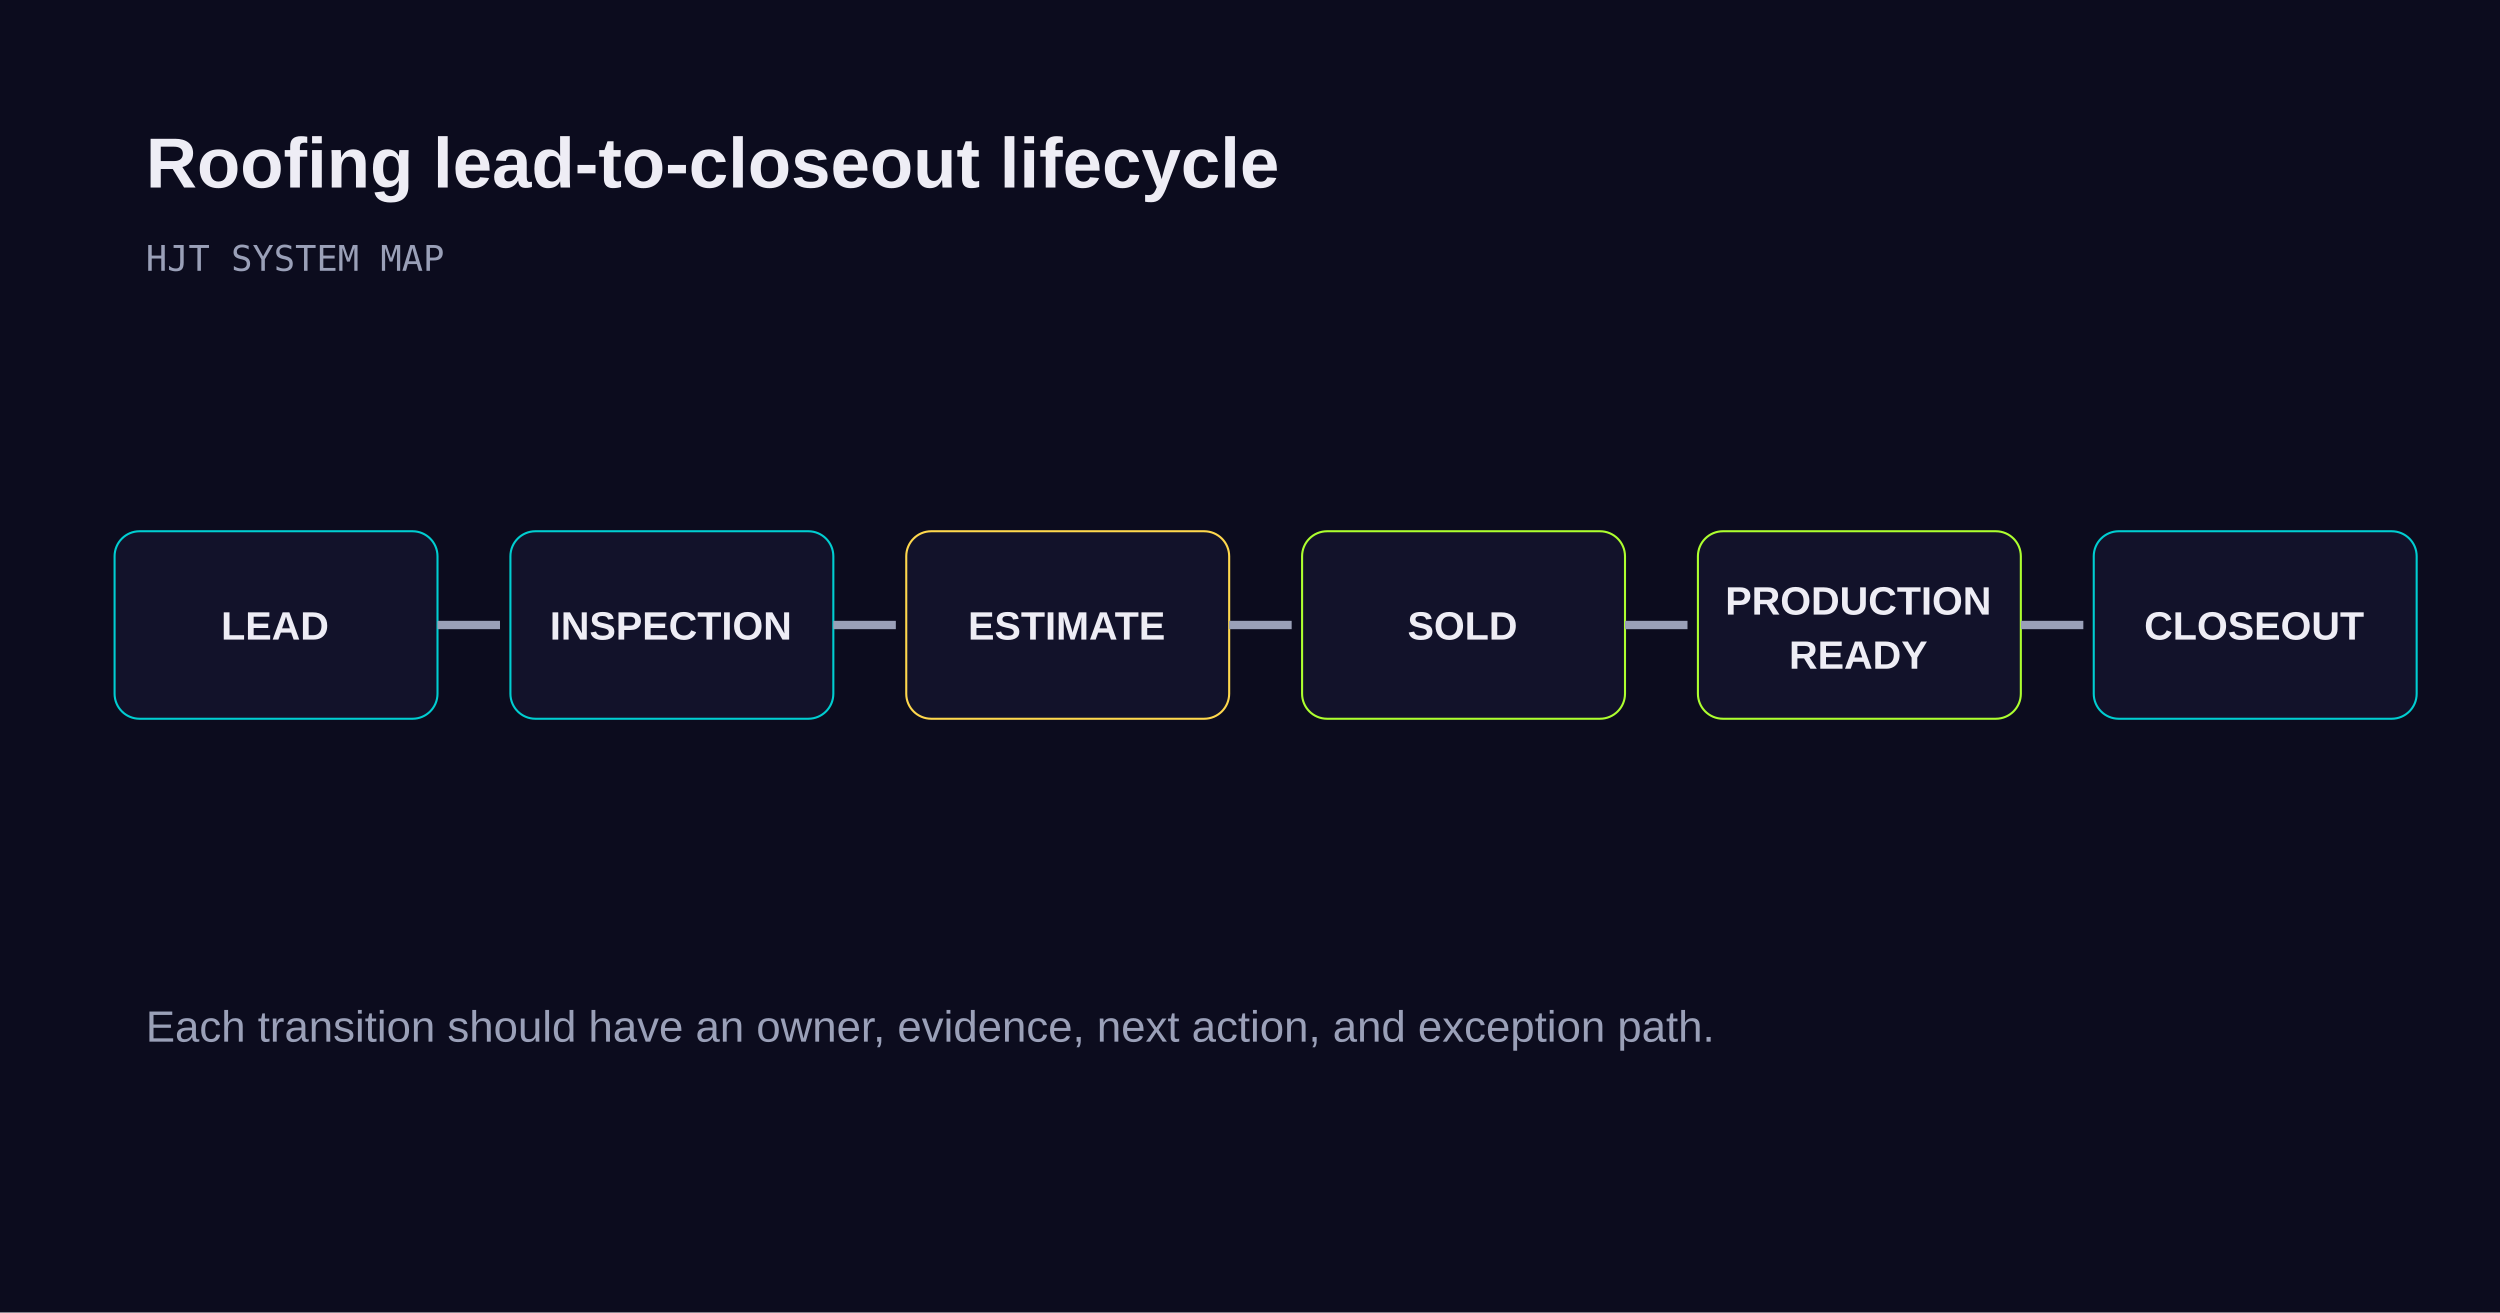
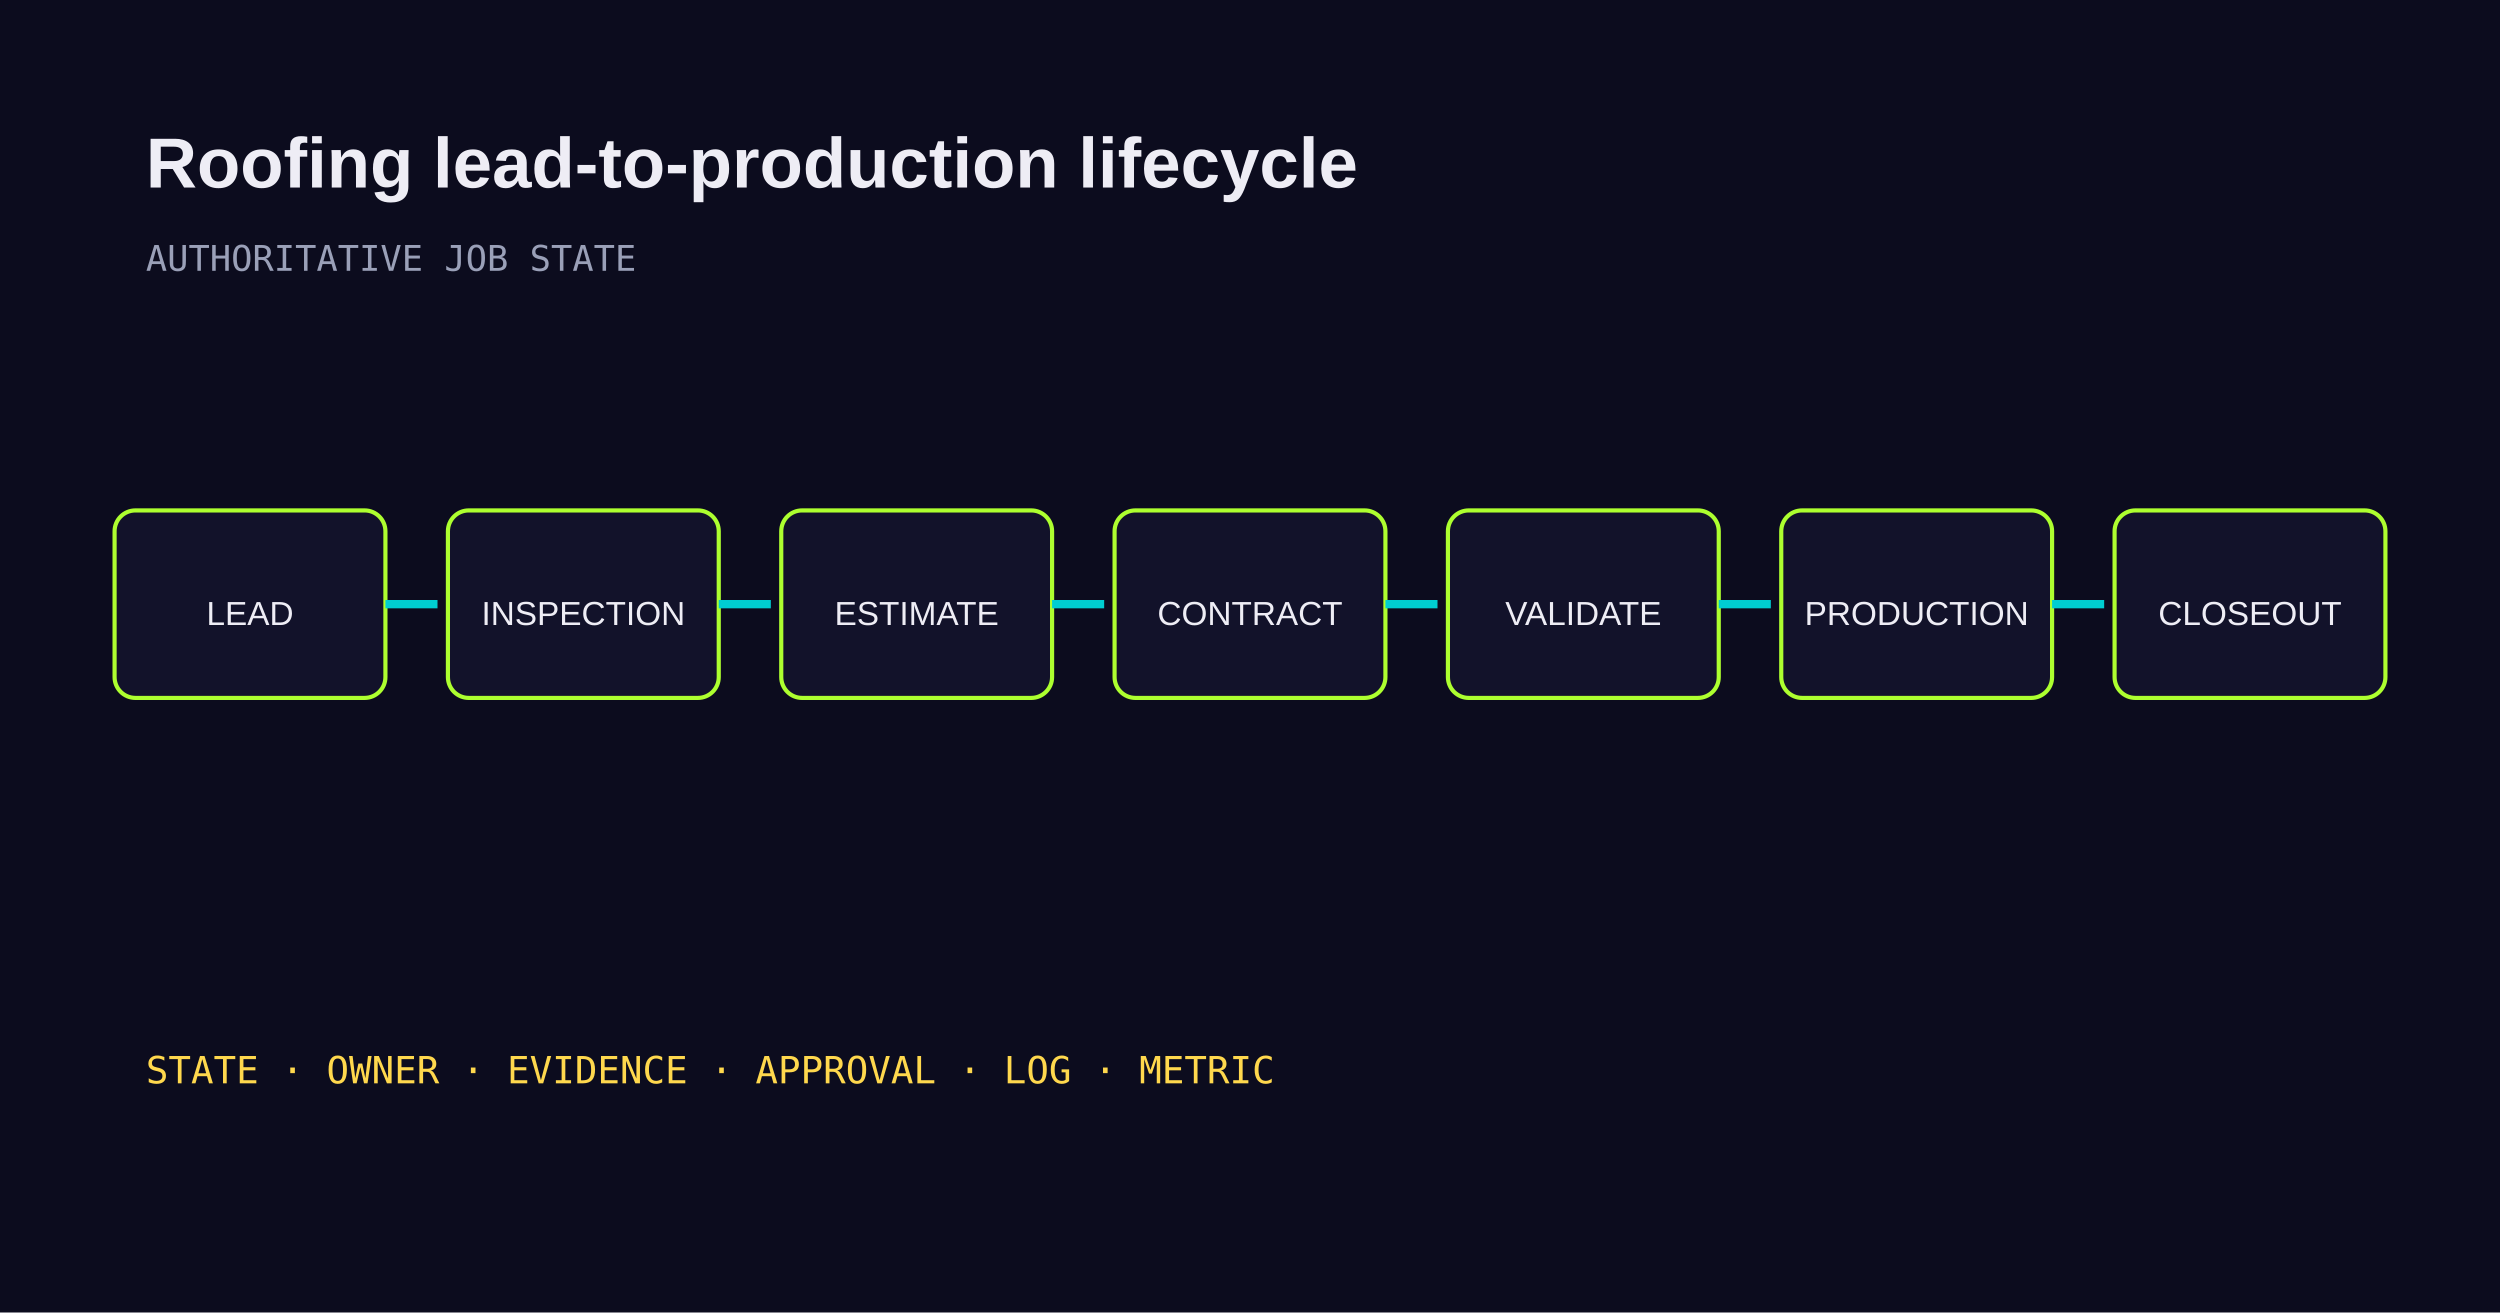
<svg xmlns="http://www.w3.org/2000/svg" width="1200" height="630" viewBox="0 0 1200 630">
  <rect width="1200" height="630" fill="#0C0C1E" />
-   <text x="70" y="90" fill="#EEEDF5" font-family="Arial" font-size="34" font-weight="700">Roofing lead-to-closeout lifecycle</text>
-   <text x="70" y="130" fill="#9AA0B8" font-family="monospace" font-size="17">HJT SYSTEM MAP</text>
-   <g font-family="Arial" font-size="19" font-weight="700" text-anchor="middle">
-     <rect x="55" y="255" width="155" height="90" rx="12" fill="#12122A" stroke="#00CED1" />
-     <text x="132" y="307" fill="#EEEDF5">LEAD</text>
-     <rect x="245" y="255" width="155" height="90" rx="12" fill="#12122A" stroke="#00CED1" />
-     <text x="322" y="307" fill="#EEEDF5">INSPECTION</text>
-     <rect x="435" y="255" width="155" height="90" rx="12" fill="#12122A" stroke="#FFD84D" />
-     <text x="512" y="307" fill="#EEEDF5">ESTIMATE</text>
-     <rect x="625" y="255" width="155" height="90" rx="12" fill="#12122A" stroke="#ADFF2F" />
-     <text x="702" y="307" fill="#EEEDF5">SOLD</text>
-     <rect x="815" y="255" width="155" height="90" rx="12" fill="#12122A" stroke="#ADFF2F" />
-     <text x="892" y="295" fill="#EEEDF5">PRODUCTION</text>
-     <text x="892" y="321" fill="#EEEDF5">READY</text>
-     <rect x="1005" y="255" width="155" height="90" rx="12" fill="#12122A" stroke="#00CED1" />
-     <text x="1082" y="307" fill="#EEEDF5">CLOSEOUT</text>
+   <text x="70" y="90" fill="#EEEDF5" font-family="Arial" font-size="34" font-weight="700">Roofing lead-to-production lifecycle</text>
+   <text x="70" y="130" fill="#9AA0B8" font-family="monospace" font-size="17">AUTHORITATIVE JOB STATE</text>
+   <g fill="#12122A" stroke="#ADFF2F" stroke-width="2" font-family="Arial" font-size="17" font-weight="700" text-anchor="middle">
+     <rect x="55" y="245" width="130" height="90" rx="10" />
+     <rect x="215" y="245" width="130" height="90" rx="10" />
+     <rect x="375" y="245" width="130" height="90" rx="10" />
+     <rect x="535" y="245" width="130" height="90" rx="10" />
+     <rect x="695" y="245" width="130" height="90" rx="10" />
+     <rect x="855" y="245" width="130" height="90" rx="10" />
+     <rect x="1015" y="245" width="130" height="90" rx="10" />
  </g>
-   <g stroke="#9AA0B8" stroke-width="4">
-     <path d="M210 300H240" />
-     <path d="M400 300H430" />
-     <path d="M590 300H620" />
-     <path d="M780 300H810" />
-     <path d="M970 300H1000" />
+   <g fill="#EEEDF5" font-family="Arial" font-size="16" text-anchor="middle">
+     <text x="120" y="300">LEAD</text>
+     <text x="280" y="300">INSPECTION</text>
+     <text x="440" y="300">ESTIMATE</text>
+     <text x="600" y="300">CONTRACT</text>
+     <text x="760" y="300">VALIDATE</text>
+     <text x="920" y="300">PRODUCTION</text>
+     <text x="1080" y="300">CLOSEOUT</text>
  </g>
-   <text x="70" y="500" fill="#9AA0B8" font-family="Arial" font-size="21">Each transition should have an owner, evidence, next action, and exception path.</text>
+   <path d="M185 290H210M345 290H370M505 290H530M665 290H690M825 290H850M985 290H1010" stroke="#00CED1" stroke-width="4" />
+   <text x="70" y="520" fill="#FFD84D" font-family="monospace" font-size="18">STATE · OWNER · EVIDENCE · APPROVAL · LOG · METRIC</text>
</svg>
